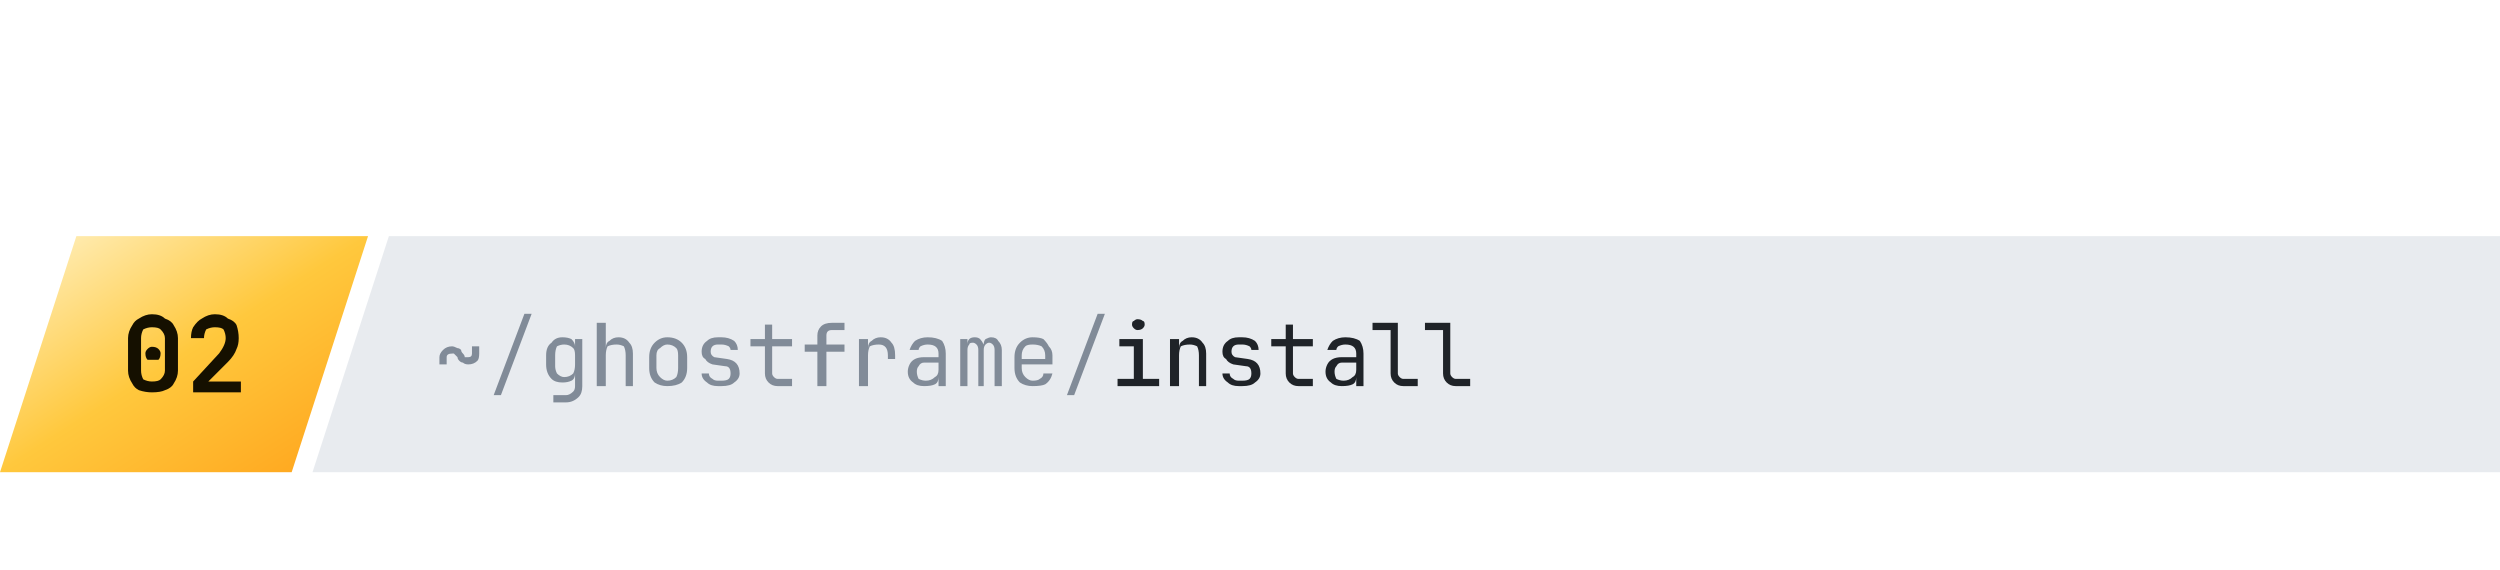
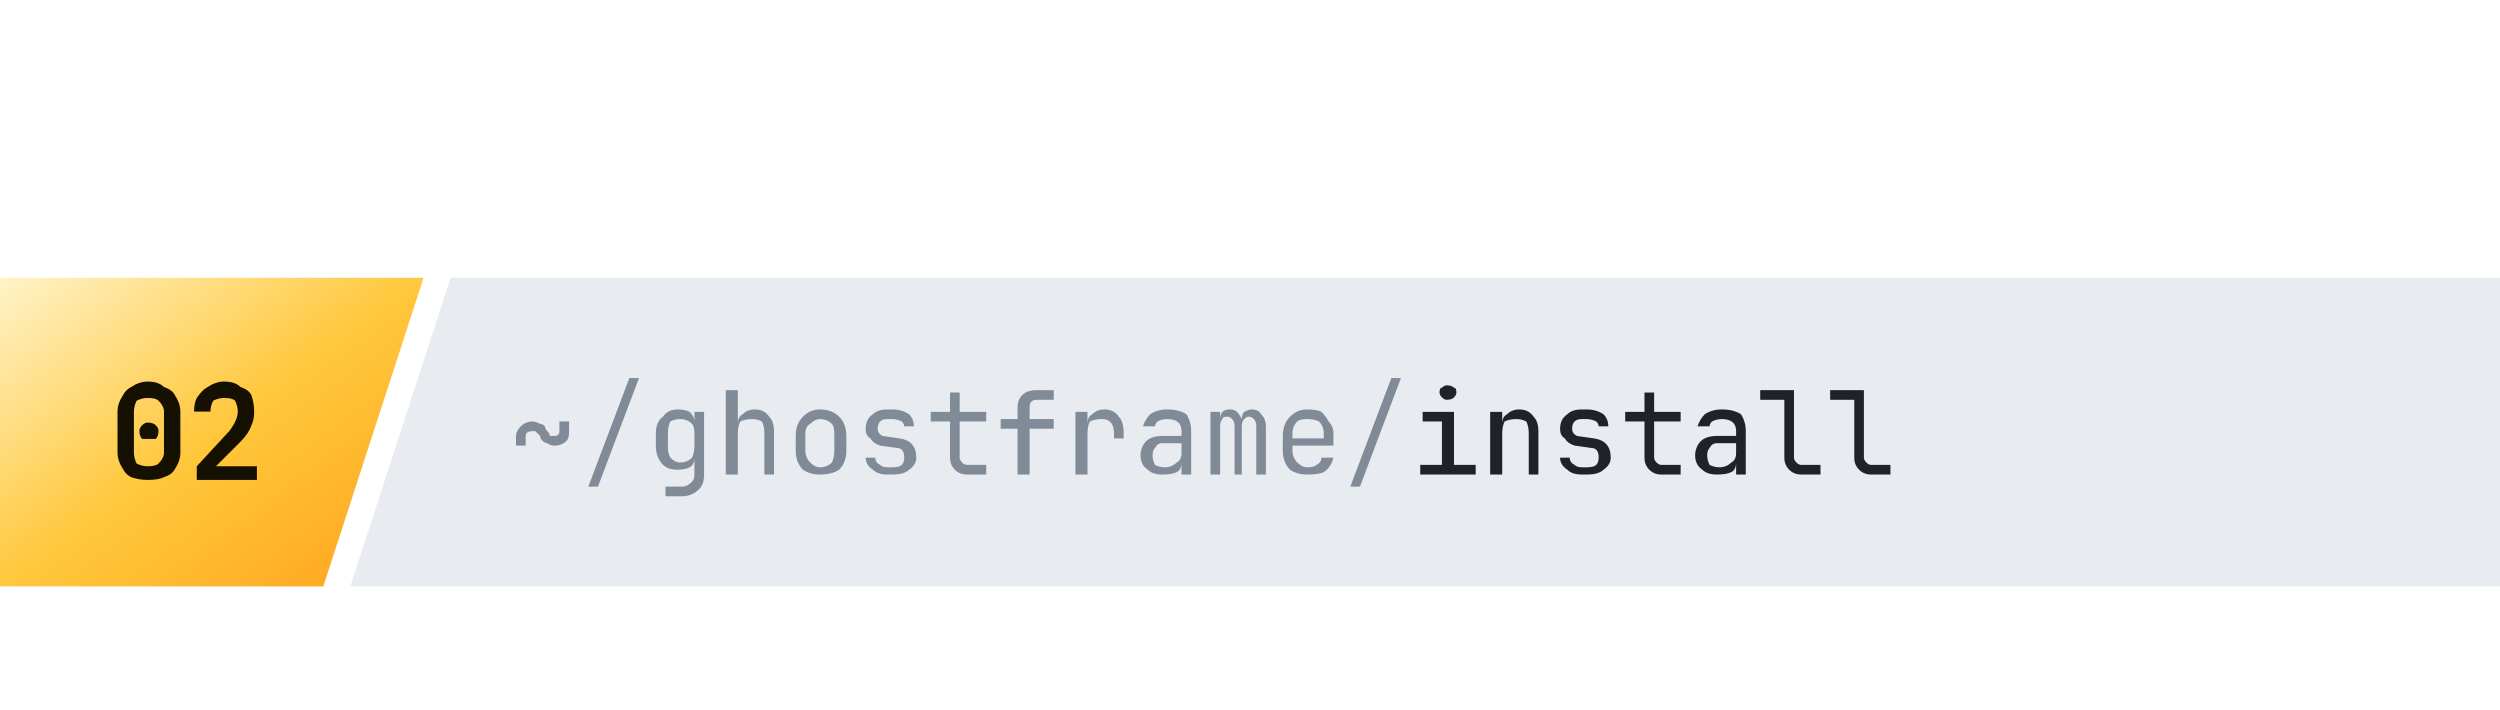
- <svg xmlns="http://www.w3.org/2000/svg" width="360" height="82" viewBox="0 0 360 82" role="img" aria-label="Install">
+ <svg xmlns="http://www.w3.org/2000/svg" width="324" height="92" viewBox="0 0 324 92" role="img" aria-label="Install">
  <defs>
    <linearGradient id="gold" x1="0" y1="0" x2="1" y2="1">
      <stop offset="0" stop-color="#FFF3C9" />
      <stop offset=".5" stop-color="#FFC83D" />
      <stop offset="1" stop-color="#FFA21A" />
    </linearGradient>
    <path id="a" d="m14 0q-3 0-6-1-2-1-3-3-2-3-2-6l0-15q0-3 2-6 1-2 3-3 3-2 6-2 4 0 6 2 3 1 4 3 2 3 2 6l0 15q0 3-2 6-1 2-4 3-2 1-6 1zm0-5q3 0 4-1 2-2 2-4l0-15q0-2-2-4-1-1-4-1-2 0-4 1-1 2-1 4l0 15q0 2 1 4 2 1 4 1zm0-10q-1 0-2 0-1-1-1-3 0-1 1-2 1-1 2-1 2 0 3 1 1 1 1 2 0 2-1 3-1 0-3 0z" />
    <path id="b" d="m4 0 0-5 12-13q3-4 3-7 0-2-1-4-1-1-4-1-2 0-4 1-1 2-1 4l-6 0q0-3 1-5 2-3 4-4 3-2 6-2 4 0 6 2 3 1 4 3 1 3 1 6 0 3-1 5-1 3-4 6l-9 9 15 0 0 5z" />
    <path id="c" d="m3-12 0-4q0-2 2-4 2-2 5-2 1 0 3 1 1 0 2 1 0 1 1 2 1 1 1 2 1 0 2 0 2 0 2-2l0-4 4 0 0 4q0 3-1 4-2 2-5 2-2 0-3-1-1 0-2-1-1-1-1-2-1-1-2-2 0 0-1 0-3 0-3 2l0 4z" />
    <path id="d" d="m4 5 17-45 4 0-17 45z" />
    <path id="e" d="m8 9 0-4 7 0q2 0 4-2 1-1 1-3l0-2 0-5 0 0q0 3-2 4-2 1-5 1-4 0-6-2-3-3-3-8l0-5q0-5 3-7 2-3 6-3 3 0 5 1 2 2 2 4l0 0 0-4 4 0 0 26q0 4-2 6-3 3-7 3zm6-14q3 0 5-2 1-2 1-5l0-5q0-3-1-4-2-2-5-2-2 0-4 1-1 2-1 5l0 6q0 2 1 4 2 2 4 2z" />
    <path id="f" d="m4 0 0-35 5 0 0 14 0 0q0-3 2-4 2-2 5-2 4 0 6 3 2 2 2 6l0 18-4 0 0-17q0-3-1-5-2-1-4-1-3 0-5 1-1 2-1 5l0 17z" />
    <path id="g" d="m14 0q-4 0-7-2-3-3-3-8l0-6q0-5 3-8 3-3 7-3 5 0 8 3 3 3 3 8l0 6q0 5-3 8-3 2-8 2zm0-3q3 0 5-2 1-2 1-5l0-7q0-3-1-4-2-2-5-2-2 0-4 2-2 1-2 4l0 7q0 3 2 5 2 2 4 2z" />
    <path id="h" d="m13 0q-4 0-6-2-3-2-3-5l4 0q0 2 2 3 1 1 3 1l2 0q3 0 4-1 1-1 1-3 0-4-3-4l-7-1q-3-1-4-3-2-1-2-4 0-4 3-6 2-2 6-2l2 0q4 0 7 2 2 2 2 5l-4 0q0-1-1-2-2-1-4-1l-2 0q-2 0-3 1-1 1-1 3 0 2 2 3l7 1q7 1 7 8 0 3-3 5-2 2-7 2z" />
    <path id="i" d="m17 0q-3 0-5-2-2-2-2-5l0-15-8 0 0-4 8 0 0-8 4 0 0 8 11 0 0 4-11 0 0 15q0 1 1 2 1 1 2 1l8 0 0 4z" />
    <path id="j" d="m10 0 0-19-7 0 0-4 7 0 0-5q0-3 2-5 2-2 6-2l7 0 0 4-7 0q-3 0-3 3l0 5 10 0 0 4-10 0 0 19z" />
    <path id="k" d="m5 0 0-26 5 0 0 5 0 0q0-3 2-4 2-2 5-2 4 0 6 3 2 2 2 7l0 2-4 0 0-2q0-6-5-6-3 0-5 1-1 2-1 5l0 17z" />
    <path id="l" d="m12 0q-4 0-6-2-3-2-3-6 0-2 1-4 1-2 3-3 2-1 5-1l8 0 0-2q0-5-6-5-2 0-4 1-1 1-1 2l-5 0q1-3 3-5 3-2 7-2 5 0 8 2 2 3 2 7l0 18-4 0 0-5 0 0q0 3-2 4-2 1-6 1zm1-3q3 0 5-2 2-1 2-4l0-4-8 0q-2 0-3 2-1 1-1 3 0 2 1 4 2 1 4 1z" />
    <path id="m" d="m3 0 0-26 4 0 0 3 0 0q0-2 1-3 1-1 3-1 2 0 3 1 1 1 2 3l0 0q0-2 1-3 2-1 3-1 3 0 4 2 2 2 2 5l0 20-4 0 0-20q0-2-1-3-1-1-2-1-1 0-2 1-1 1-1 3l0 20-3 0 0-20q0-2-1-3-1-1-2-1-2 0-2 1-1 1-1 3l0 20z" />
    <path id="n" d="m14 0q-4 0-7-2-3-3-3-8l0-6q0-5 3-8 3-3 7-3 4 0 6 1 2 2 3 4 2 2 2 5l0 5-17 0 0 2q0 3 2 5 2 2 4 2 3 0 4-1 2-1 2-3l5 0q-1 4-4 6-2 1-7 1zm-6-15 13 0 0-2q0-3-2-5-2-1-5-1-3 0-4 1-2 2-2 5z" />
    <path id="o" d="m4 0 0-4 9 0 0-18-8 0 0-4 13 0 0 22 9 0 0 4zm11-31q-1 0-2-1-1-1-1-2 0-2 1-2 1-1 2-1 2 0 3 1 1 0 1 2 0 1-1 2-1 1-3 1z" />
    <path id="p" d="m4 0 0-26 5 0 0 5 0 0q0-3 2-4 2-2 5-2 4 0 6 3 2 2 2 6l0 18-4 0 0-17q0-3-1-5-2-1-4-1-3 0-5 1-1 2-1 5l0 17z" />
    <path id="q" d="m18 0q-3 0-5-2-2-2-2-5l0-24-10 0 0-4 14 0 0 28q0 1 1 2 1 1 2 1l8 0 0 4z" />
  </defs>
-   <path fill="url(#gold)" d="M0 68L11 34L53 34L42 68Z" />
-   <g fill="#151000" transform="translate(0 56.5) scale(0.3125)">
-     <use href="#a" x="56" />
-     <use href="#b" x="85" />
+   <path fill="url(#gold)" d="M0 76L0 36L54.9 36L41.9 76Z" />
+   <g fill="#151000" transform="translate(0 62.2) scale(0.3542)">
+     <use href="#a" x="40" />
+     <use href="#b" x="68" />
  </g>
-   <path fill="#e8ebef" d="M45 68L56 34L360 34L360 68Z" />
-   <g fill="#818b98" transform="translate(0 55.6) scale(0.2604)">
-     <use href="#c" x="240" />
-     <use href="#d" x="269" />
-     <use href="#e" x="298" />
-     <use href="#f" x="326" />
-     <use href="#g" x="355" />
-     <use href="#h" x="384" />
-     <use href="#i" x="413" />
-     <use href="#j" x="442" />
-     <use href="#k" x="470" />
-     <use href="#l" x="499" />
-     <use href="#m" x="528" />
-     <use href="#n" x="557" />
-     <use href="#d" x="586" />
+   <path fill="#e8ebef" d="M45.4 76L58.4 36L324 36L324 76Z" />
+   <g fill="#818b98" transform="translate(0 61.5) scale(0.3125)">
+     <use href="#c" x="211" />
+     <use href="#d" x="240" />
+     <use href="#e" x="268" />
+     <use href="#f" x="297" />
+     <use href="#g" x="326" />
+     <use href="#h" x="355" />
+     <use href="#i" x="384" />
+     <use href="#j" x="412" />
+     <use href="#k" x="441" />
+     <use href="#l" x="470" />
+     <use href="#m" x="499" />
+     <use href="#n" x="528" />
+     <use href="#d" x="556" />
  </g>
-   <g fill="#1f2328" transform="translate(0 55.6) scale(0.2604)">
-     <use href="#o" x="614" />
-     <use href="#p" x="643" />
-     <use href="#h" x="672" />
-     <use href="#i" x="701" />
-     <use href="#l" x="730" />
+   <g fill="#1f2328" transform="translate(0 61.5) scale(0.3125)">
+     <use href="#o" x="585" />
+     <use href="#p" x="614" />
+     <use href="#h" x="643" />
+     <use href="#i" x="672" />
+     <use href="#l" x="700" />
+     <use href="#q" x="729" />
    <use href="#q" x="758" />
-     <use href="#q" x="787" />
  </g>
</svg>
